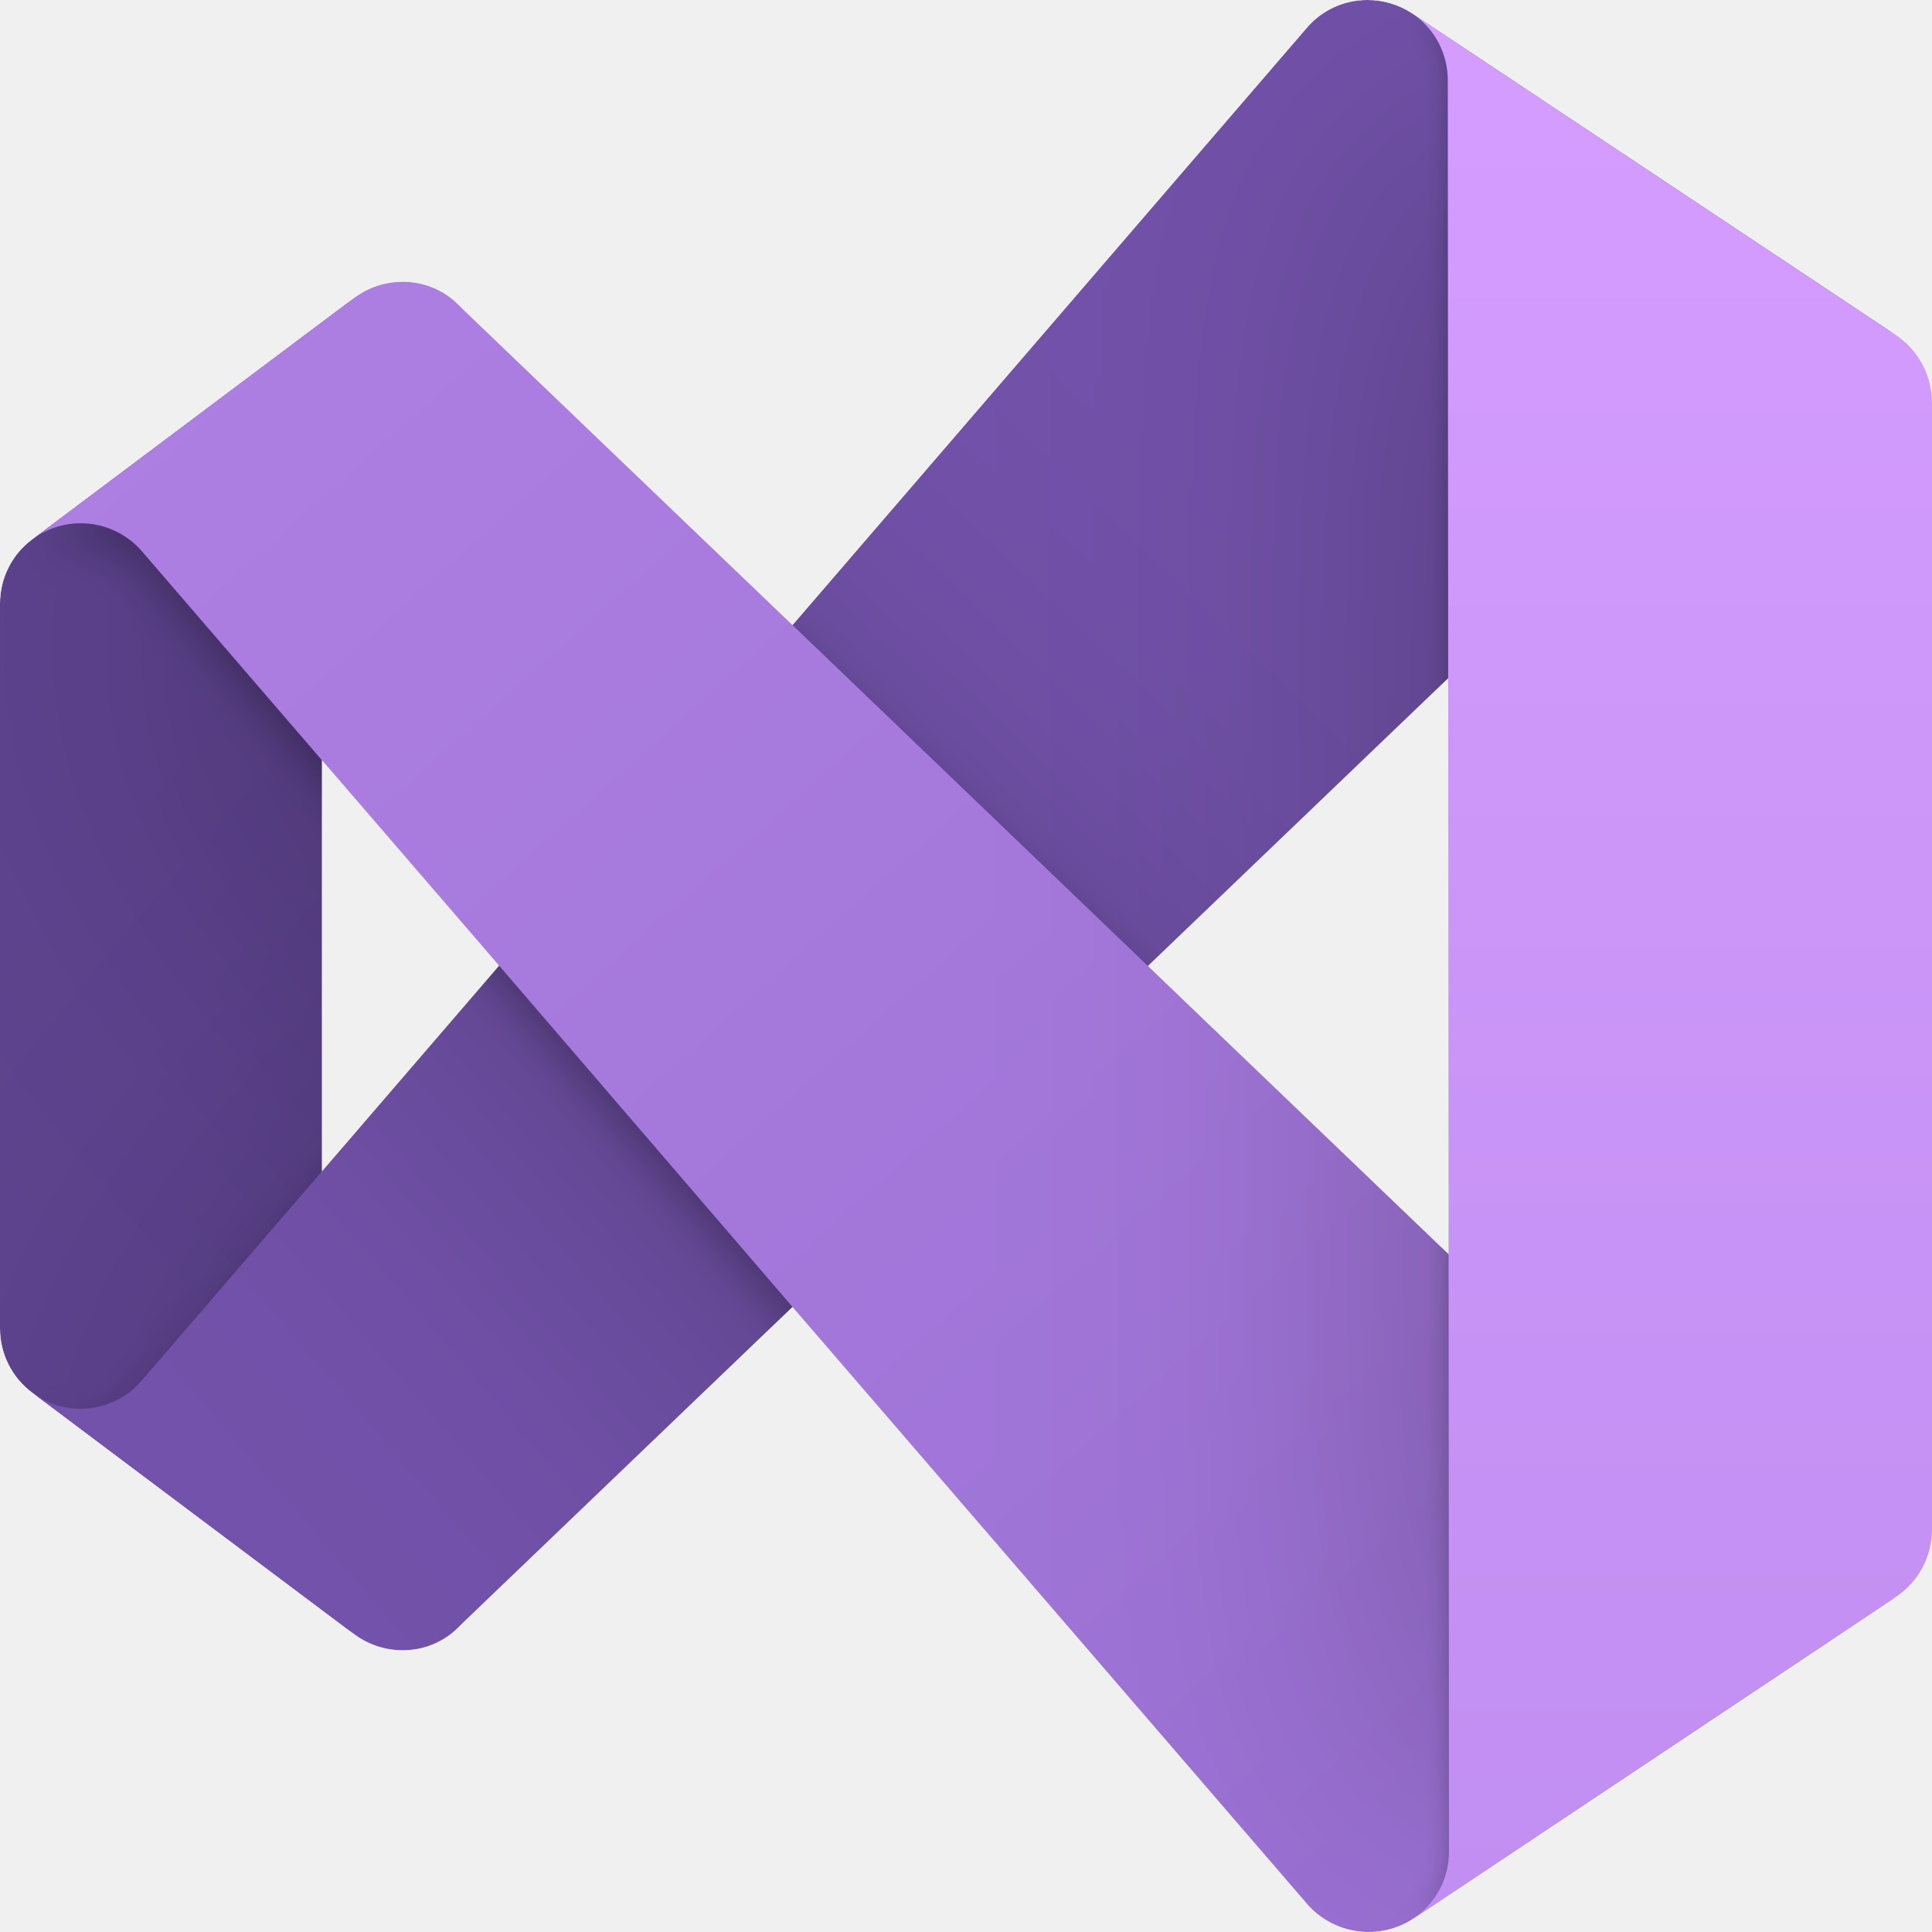
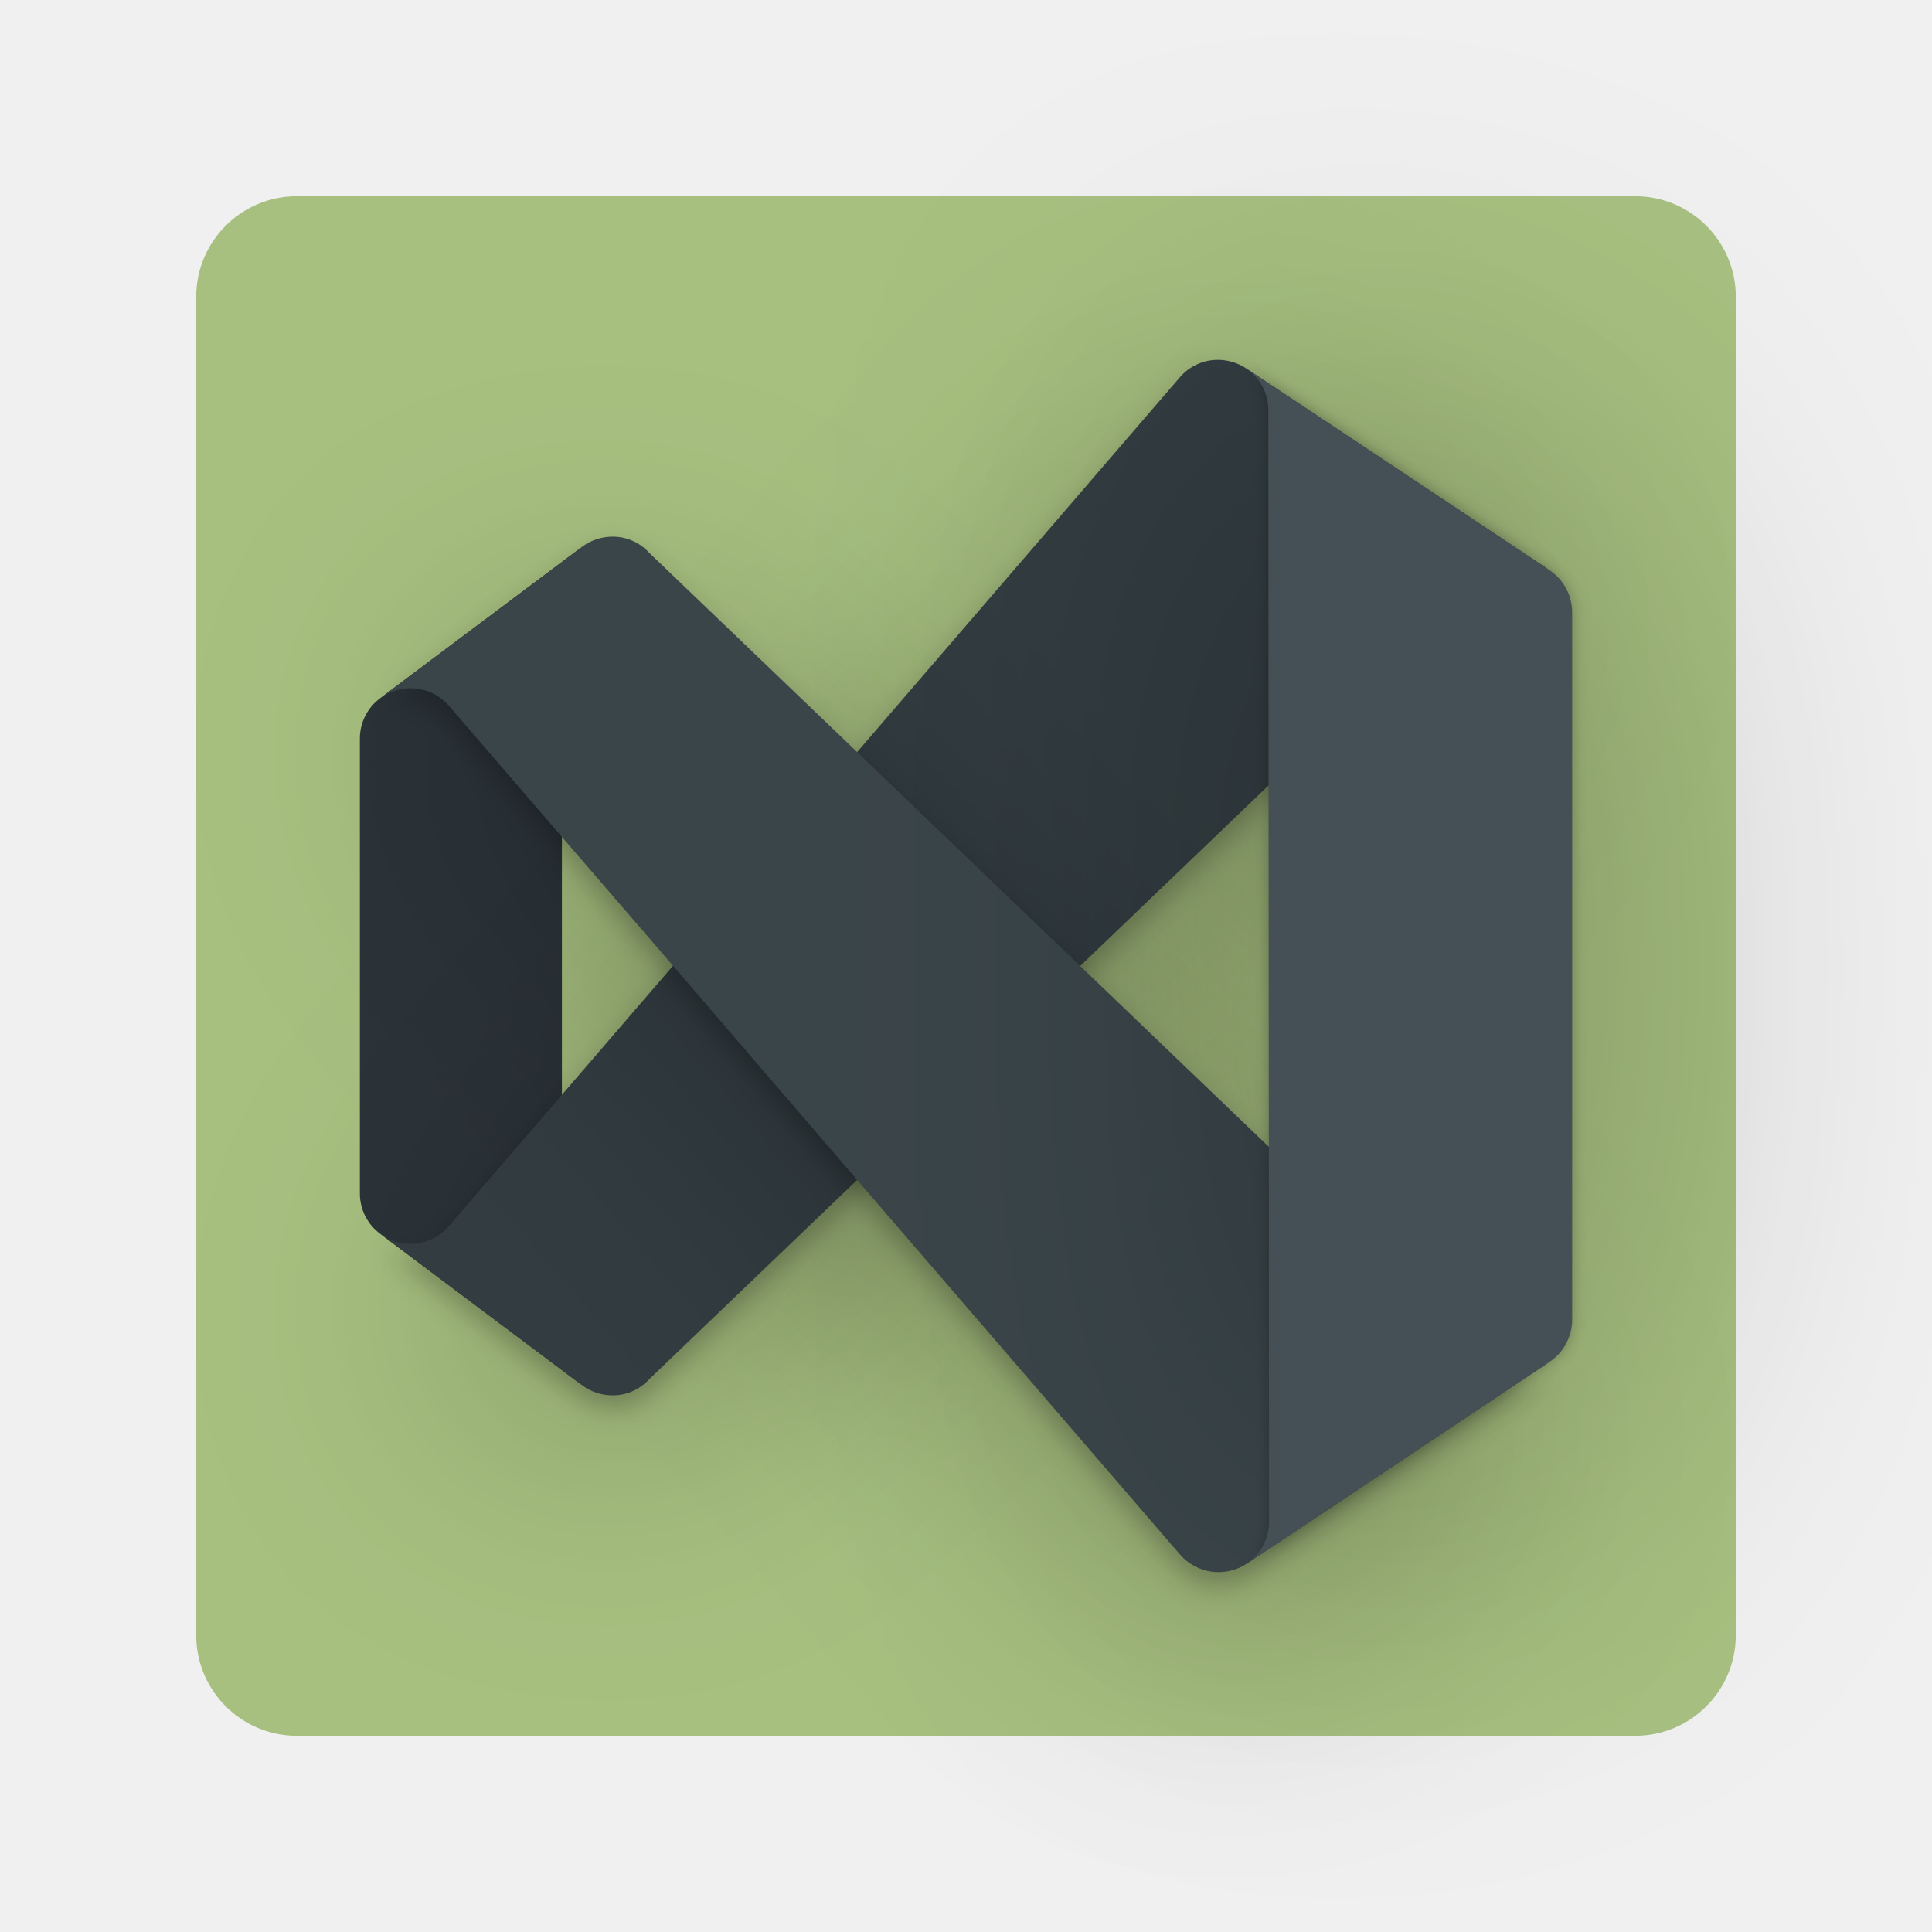
- <svg xmlns="http://www.w3.org/2000/svg" width="128" height="128" viewBox="0 0 128 128" fill="none">
-   <g clip-path="url(#clip0)">
-     <g clip-path="url(#clip1)">
-       <mask id="mask0" style="mask-type:alpha" maskUnits="userSpaceOnUse" x="0" y="0" width="128" height="129">
-         <path d="M23.467 108.268L2.133 92.268C1.469 91.773 0.929 91.129 0.559 90.388C0.188 89.647 -0.003 88.83 4.31054e-05 88.001V40.001C-0.003 39.172 0.188 38.355 0.559 37.614C0.929 36.873 1.469 36.229 2.133 35.734L23.467 19.734C22.802 20.229 22.262 20.872 21.892 21.614C21.521 22.355 21.33 23.172 21.333 24.001V104.001C21.33 104.83 21.521 105.647 21.892 106.388C22.262 107.13 22.802 107.773 23.467 108.268Z" fill="white" />
-         <path d="M125.627 22.213C124.748 21.636 123.718 21.33 122.667 21.333C121.985 21.328 121.309 21.457 120.678 21.713C120.046 21.969 119.472 22.348 118.987 22.827L118.613 23.2L95.947 44.933L76.053 64L52.507 86.587L30.72 107.467L30.347 107.84C29.862 108.319 29.287 108.697 28.656 108.954C28.024 109.21 27.348 109.339 26.667 109.333C25.513 109.331 24.391 108.958 23.467 108.268L2.133 92.268C3.218 93.081 4.571 93.45 5.918 93.301C7.266 93.153 8.506 92.497 9.387 91.467L33.067 63.973L52.507 41.413L86.56 1.867C87.055 1.281 87.671 0.81 88.367 0.488C89.062 0.165 89.82 -0.001 90.587 2.3035e-05C91.638 -0.003 92.668 0.303 93.547 0.88L125.627 22.213Z" fill="white" />
-         <path d="M125.627 105.787L93.627 127.12C92.538 127.832 91.229 128.127 89.941 127.95C88.652 127.774 87.471 127.138 86.614 126.16L52.507 86.587L33.067 63.973L9.387 36.507C8.498 35.487 7.257 34.84 5.912 34.697C4.567 34.554 3.217 34.925 2.133 35.734L23.467 19.734C24.391 19.044 25.513 18.669 26.667 18.667C27.348 18.661 28.024 18.79 28.656 19.047C29.287 19.303 29.862 19.681 30.347 20.16L30.72 20.534L52.507 41.413L76.053 64L95.974 83.094L118.613 104.8L118.987 105.174C119.472 105.652 120.046 106.031 120.678 106.287C121.309 106.543 121.985 106.672 122.667 106.667C123.718 106.67 124.748 106.364 125.627 105.787Z" fill="white" />
-         <path d="M128 26.667V101.334C128.001 102.214 127.785 103.081 127.371 103.857C126.957 104.634 126.358 105.297 125.627 105.787L93.627 127.12C94.358 126.63 94.957 125.967 95.371 125.191C95.785 124.414 96.001 123.547 96 122.667L95.974 83.094L95.947 44.933L95.92 5.334C95.924 4.453 95.709 3.585 95.295 2.807C94.881 2.03 94.28 1.368 93.547 0.88L125.627 22.213C126.356 22.705 126.954 23.369 127.367 24.145C127.781 24.921 127.998 25.787 128 26.667Z" fill="white" />
-       </mask>
-       <g mask="url(#mask0)">
-         <path d="M23.467 108.268L2.133 92.268C1.469 91.773 0.929 91.129 0.559 90.388C0.188 89.647 -0.003 88.829 4.31054e-05 88.001V40.001C-0.003 39.172 0.188 38.355 0.559 37.614C0.929 36.872 1.469 36.229 2.133 35.734L23.467 19.734C22.802 20.229 22.262 20.872 21.892 21.613C21.521 22.355 21.33 23.172 21.333 24.001V104.001C21.33 104.829 21.521 105.647 21.892 106.388C22.262 107.129 22.802 107.773 23.467 108.268Z" fill="#5E438F" />
-         <g filter="url(#filter0_dd)">
-           <path d="M125.627 22.213C124.748 21.636 123.718 21.33 122.667 21.333C121.985 21.328 121.309 21.457 120.678 21.713C120.046 21.969 119.472 22.348 118.987 22.827L118.614 23.2L95.947 44.933L76.053 64L52.507 86.587L30.72 107.467L30.347 107.84C29.862 108.319 29.287 108.697 28.656 108.954C28.024 109.21 27.348 109.339 26.667 109.333C25.513 109.331 24.391 108.957 23.467 108.267L2.134 92.267C3.218 93.08 4.571 93.45 5.918 93.301C7.266 93.153 8.506 92.497 9.387 91.467L21.334 77.6L33.067 63.973L52.507 41.413L86.56 1.867C87.055 1.281 87.671 0.81 88.367 0.488C89.062 0.165 89.82 -0.001 90.587 2.3035e-05C91.638 -0.003 92.668 0.303 93.547 0.88L125.627 22.213Z" fill="url(#paint0_linear)" />
-         </g>
-         <g filter="url(#filter1_dd)">
-           <path d="M125.627 105.787L93.627 127.12C92.538 127.832 91.229 128.127 89.941 127.951C88.652 127.774 87.471 127.139 86.614 126.16L52.507 86.587L33.067 63.974L21.334 50.374L9.387 36.507C8.498 35.487 7.257 34.84 5.912 34.697C4.567 34.554 3.217 34.924 2.134 35.734L23.467 19.734C24.391 19.043 25.513 18.669 26.667 18.667C27.348 18.661 28.024 18.79 28.656 19.047C29.287 19.303 29.862 19.681 30.347 20.16L30.72 20.534L52.507 41.414L76.053 64L95.974 83.094L118.614 104.8L118.987 105.174C119.472 105.653 120.046 106.031 120.678 106.287C121.309 106.544 121.985 106.673 122.667 106.667C123.718 106.67 124.748 106.364 125.627 105.787Z" fill="url(#paint1_linear)" />
-         </g>
-         <g filter="url(#filter2_dd)">
-           <path d="M128 26.667V101.334C128.001 102.214 127.784 103.081 127.37 103.857C126.957 104.634 126.357 105.297 125.626 105.787L93.626 127.12C94.358 126.63 94.957 125.967 95.371 125.191C95.784 124.414 96.001 123.547 96 122.667L95.973 83.094L95.946 44.934L95.92 5.334C95.924 4.453 95.709 3.585 95.295 2.807C94.881 2.03 94.28 1.368 93.546 0.88L125.626 22.214C126.356 22.706 126.953 23.369 127.367 24.145C127.781 24.921 127.998 25.787 128 26.667Z" fill="url(#paint2_linear)" />
-         </g>
-       </g>
-     </g>
-   </g>
-   <defs>
-     <filter id="filter0_dd" x="-26.2" y="-21.25" width="180.16" height="166" filterUnits="userSpaceOnUse" color-interpolation-filters="sRGB">
-       <feFlood flood-opacity="0" result="BackgroundImageFix" />
-       <feColorMatrix in="SourceAlpha" type="matrix" values="0 0 0 0 0 0 0 0 0 0 0 0 0 0 0 0 0 0 127 0" result="hardAlpha" />
-       <feOffset dy="1.346" />
-       <feGaussianBlur stdDeviation="1.346" />
-       <feColorMatrix type="matrix" values="0 0 0 0 0 0 0 0 0 0 0 0 0 0 0 0 0 0 0.24 0" />
-       <feBlend mode="normal" in2="BackgroundImageFix" result="effect1_dropShadow" />
-       <feColorMatrix in="SourceAlpha" type="matrix" values="0 0 0 0 0 0 0 0 0 0 0 0 0 0 0 0 0 0 127 0" result="hardAlpha" />
-       <feOffset dy="7.083" />
-       <feGaussianBlur stdDeviation="14.167" />
-       <feColorMatrix type="matrix" values="0 0 0 0 0 0 0 0 0 0 0 0 0 0 0 0 0 0 0.22 0" />
-       <feBlend mode="normal" in2="effect1_dropShadow" result="effect2_dropShadow" />
-       <feBlend mode="normal" in="SourceGraphic" in2="effect2_dropShadow" result="shape" />
-     </filter>
-     <filter id="filter1_dd" x="-26.2" y="-2.583" width="180.16" height="166" filterUnits="userSpaceOnUse" color-interpolation-filters="sRGB">
-       <feFlood flood-opacity="0" result="BackgroundImageFix" />
-       <feColorMatrix in="SourceAlpha" type="matrix" values="0 0 0 0 0 0 0 0 0 0 0 0 0 0 0 0 0 0 127 0" result="hardAlpha" />
-       <feOffset dy="1.346" />
-       <feGaussianBlur stdDeviation="1.346" />
-       <feColorMatrix type="matrix" values="0 0 0 0 0 0 0 0 0 0 0 0 0 0 0 0 0 0 0.24 0" />
-       <feBlend mode="normal" in2="BackgroundImageFix" result="effect1_dropShadow" />
-       <feColorMatrix in="SourceAlpha" type="matrix" values="0 0 0 0 0 0 0 0 0 0 0 0 0 0 0 0 0 0 127 0" result="hardAlpha" />
-       <feOffset dy="7.083" />
-       <feGaussianBlur stdDeviation="14.167" />
-       <feColorMatrix type="matrix" values="0 0 0 0 0 0 0 0 0 0 0 0 0 0 0 0 0 0 0.22 0" />
-       <feBlend mode="normal" in2="effect1_dropShadow" result="effect2_dropShadow" />
-       <feBlend mode="normal" in="SourceGraphic" in2="effect2_dropShadow" result="shape" />
-     </filter>
-     <filter id="filter2_dd" x="8.546" y="-84.12" width="204.453" height="296.24" filterUnits="userSpaceOnUse" color-interpolation-filters="sRGB">
-       <feFlood flood-opacity="0" result="BackgroundImageFix" />
-       <feColorMatrix in="SourceAlpha" type="matrix" values="0 0 0 0 0 0 0 0 0 0 0 0 0 0 0 0 0 0 127 0" result="hardAlpha" />
-       <feOffset />
-       <feGaussianBlur stdDeviation="0.708" />
-       <feColorMatrix type="matrix" values="0 0 0 0 0 0 0 0 0 0 0 0 0 0 0 0 0 0 0.24 0" />
-       <feBlend mode="normal" in2="BackgroundImageFix" result="effect1_dropShadow" />
-       <feColorMatrix in="SourceAlpha" type="matrix" values="0 0 0 0 0 0 0 0 0 0 0 0 0 0 0 0 0 0 127 0" result="hardAlpha" />
-       <feOffset />
-       <feGaussianBlur stdDeviation="42.5" />
-       <feColorMatrix type="matrix" values="0 0 0 0 0 0 0 0 0 0 0 0 0 0 0 0 0 0 0.3 0" />
-       <feBlend mode="normal" in2="effect1_dropShadow" result="effect2_dropShadow" />
-       <feBlend mode="normal" in="SourceGraphic" in2="effect2_dropShadow" result="shape" />
-     </filter>
-     <linearGradient id="paint0_linear" x1="104" y1="6.51115e-06" x2="8.955" y2="95.662" gradientUnits="userSpaceOnUse">
-       <stop stop-color="#7252AA" />
-       <stop offset="1" stop-color="#7252AA" />
-     </linearGradient>
-     <linearGradient id="paint1_linear" x1="12" y1="23.334" x2="101.333" y2="123.333" gradientUnits="userSpaceOnUse">
-       <stop stop-color="#AE7FE2" />
-       <stop offset="1" stop-color="#9A70D4" />
-     </linearGradient>
-     <linearGradient id="paint2_linear" x1="110.394" y1="-1.694" x2="110.394" y2="127.013" gradientUnits="userSpaceOnUse">
-       <stop stop-color="#D59DFF" />
-       <stop offset="1" stop-color="#C18EF1" />
-     </linearGradient>
+ <svg xmlns="http://www.w3.org/2000/svg" width="192" height="192" version="1.1" viewBox="0 0 192 192" id="svg14">
+   <defs id="defs18">
    <clipPath id="clip0">
-       <rect width="128" height="128" fill="white" />
+       <rect style="fill:#ffffff" y="0" x="0" width="128" height="128" id="rect121" />
    </clipPath>
    <clipPath id="clip1">
-       <rect width="128" height="128" fill="white" />
+       <rect style="fill:#ffffff" y="0" x="0" width="128" height="128" id="rect124" />
    </clipPath>
+     <mask id="mask0" maskUnits="userSpaceOnUse" x="0" y="0" width="128" height="129">
+       <path style="fill:#ffffff" d="M 23.467,108.268 2.133,92.268 C 1.469,91.773 0.929,91.129 0.559,90.388 0.188,89.647 -0.003,88.83 4.31054e-5,88.001 v -48 C -0.003,39.172 0.188,38.355 0.559,37.614 0.929,36.873 1.469,36.229 2.133,35.734 l 21.333,-16 c -0.665,0.494 -1.204,1.138 -1.575,1.879 -0.371,0.741 -0.562,1.559 -0.558,2.387 v 80 c -0.003,0.829 0.188,1.646 0.558,2.387 0.37,0.742 0.91,1.385 1.575,1.88 z" id="path2" />
+       <path style="fill:#ffffff" d="m 125.627,22.213 c -0.879,-0.577 -1.909,-0.883 -2.96,-0.88 -0.682,-0.006 -1.358,0.123 -1.989,0.38 -0.632,0.256 -1.206,0.635 -1.691,1.114 L 118.613,23.2 95.947,44.933 76.053,64 52.507,86.587 30.72,107.467 30.347,107.84 c -0.485,0.479 -1.06,0.857 -1.691,1.114 -0.631,0.256 -1.307,0.385 -1.989,0.379 -1.154,-0.002 -2.276,-0.375 -3.2,-1.065 L 2.133,92.268 C 3.218,93.081 4.571,93.45 5.918,93.301 7.266,93.153 8.506,92.497 9.387,91.467 l 23.68,-27.493 19.44,-22.56 L 86.56,1.867 C 87.055,1.281 87.671,0.81 88.367,0.488 89.062,0.165 89.82,-0.001 90.587,2.3035e-5 91.638,-0.003 92.668,0.303 93.547,0.88 Z" id="path4" />
+       <path style="fill:#ffffff" d="M 125.627,105.787 93.627,127.12 c -1.089,0.712 -2.397,1.007 -3.686,0.83 -1.289,-0.176 -2.47,-0.812 -3.327,-1.79 L 52.507,86.587 33.067,63.973 9.387,36.507 C 8.498,35.487 7.257,34.84 5.912,34.697 4.567,34.554 3.217,34.925 2.133,35.734 l 21.333,-16 c 0.924,-0.69 2.046,-1.065 3.2,-1.068 0.681,-0.006 1.357,0.123 1.989,0.38 0.631,0.256 1.206,0.635 1.691,1.114 L 30.72,20.534 52.507,41.413 76.053,64 l 19.92,19.093 22.64,21.706 0.374,0.374 c 0.485,0.478 1.059,0.857 1.691,1.113 0.631,0.256 1.307,0.385 1.989,0.38 1.051,0.003 2.081,-0.303 2.96,-0.88 z" id="path6" />
+       <path style="fill:#ffffff" d="m 128,26.667 v 74.667 c 0.001,0.88 -0.215,1.747 -0.629,2.523 -0.414,0.777 -1.013,1.44 -1.744,1.93 L 93.627,127.12 c 0.731,-0.49 1.33,-1.153 1.744,-1.929 0.414,-0.777 0.63,-1.644 0.629,-2.524 L 95.974,83.094 95.947,44.933 95.92,5.334 C 95.924,4.453 95.709,3.585 95.295,2.807 94.881,2.03 94.28,1.368 93.547,0.88 L 125.627,22.213 c 0.729,0.492 1.327,1.155 1.74,1.931 0.414,0.776 0.631,1.642 0.633,2.522 z" id="path8" />
+     </mask>
+     <filter style="color-interpolation-filters:sRGB" id="filter0_dd" x="-26.2" y="-21.25" width="180.16" height="166" filterUnits="userSpaceOnUse">
+       <feFlood flood-opacity="0" result="BackgroundImageFix" id="feFlood31" />
+       <feColorMatrix in="SourceAlpha" type="matrix" values="0 0 0 0 0 0 0 0 0 0 0 0 0 0 0 0 0 0 127 0" result="hardAlpha" id="feColorMatrix33" />
+       <feOffset dy="1.346" id="feOffset35" />
+       <feGaussianBlur stdDeviation="1.346" id="feGaussianBlur37" />
+       <feColorMatrix type="matrix" values="0 0 0 0 0 0 0 0 0 0 0 0 0 0 0 0 0 0 0.24 0" id="feColorMatrix39" />
+       <feBlend mode="normal" in2="BackgroundImageFix" result="effect1_dropShadow" id="feBlend41" />
+       <feColorMatrix in="SourceAlpha" type="matrix" values="0 0 0 0 0 0 0 0 0 0 0 0 0 0 0 0 0 0 127 0" result="hardAlpha" id="feColorMatrix43" />
+       <feOffset dy="7.083" id="feOffset45" />
+       <feGaussianBlur stdDeviation="14.167" id="feGaussianBlur47" />
+       <feColorMatrix type="matrix" values="0 0 0 0 0 0 0 0 0 0 0 0 0 0 0 0 0 0 0.22 0" id="feColorMatrix49" />
+       <feBlend mode="normal" in2="effect1_dropShadow" result="effect2_dropShadow" id="feBlend51" />
+       <feBlend mode="normal" in="SourceGraphic" in2="effect2_dropShadow" result="shape" id="feBlend53" />
+     </filter>
+     <linearGradient id="paint0_linear" x1="104" y1="6.5111499e-06" x2="8.955" y2="95.662" gradientUnits="userSpaceOnUse">
+       <stop stop-color="#7252AA" id="stop106" />
+       <stop offset="1" stop-color="#7252AA" id="stop108" />
+     </linearGradient>
+     <filter style="color-interpolation-filters:sRGB" id="filter1_dd" x="-26.2" y="-2.583" width="180.16" height="166" filterUnits="userSpaceOnUse">
+       <feFlood flood-opacity="0" result="BackgroundImageFix" id="feFlood56" />
+       <feColorMatrix in="SourceAlpha" type="matrix" values="0 0 0 0 0 0 0 0 0 0 0 0 0 0 0 0 0 0 127 0" result="hardAlpha" id="feColorMatrix58" />
+       <feOffset dy="1.346" id="feOffset60" />
+       <feGaussianBlur stdDeviation="1.346" id="feGaussianBlur62" />
+       <feColorMatrix type="matrix" values="0 0 0 0 0 0 0 0 0 0 0 0 0 0 0 0 0 0 0.24 0" id="feColorMatrix64" />
+       <feBlend mode="normal" in2="BackgroundImageFix" result="effect1_dropShadow" id="feBlend66" />
+       <feColorMatrix in="SourceAlpha" type="matrix" values="0 0 0 0 0 0 0 0 0 0 0 0 0 0 0 0 0 0 127 0" result="hardAlpha" id="feColorMatrix68" />
+       <feOffset dy="7.083" id="feOffset70" />
+       <feGaussianBlur stdDeviation="14.167" id="feGaussianBlur72" />
+       <feColorMatrix type="matrix" values="0 0 0 0 0 0 0 0 0 0 0 0 0 0 0 0 0 0 0.22 0" id="feColorMatrix74" />
+       <feBlend mode="normal" in2="effect1_dropShadow" result="effect2_dropShadow" id="feBlend76" />
+       <feBlend mode="normal" in="SourceGraphic" in2="effect2_dropShadow" result="shape" id="feBlend78" />
+     </filter>
+     <linearGradient id="paint1_linear" x1="12" y1="23.334" x2="101.333" y2="123.333" gradientUnits="userSpaceOnUse">
+       <stop stop-color="#AE7FE2" id="stop111" />
+       <stop offset="1" stop-color="#9A70D4" id="stop113" />
+     </linearGradient>
+     <filter style="color-interpolation-filters:sRGB" id="filter2_dd" x="8.546" y="-84.12" width="204.453" height="296.24" filterUnits="userSpaceOnUse">
+       <feFlood flood-opacity="0" result="BackgroundImageFix" id="feFlood81" />
+       <feColorMatrix in="SourceAlpha" type="matrix" values="0 0 0 0 0 0 0 0 0 0 0 0 0 0 0 0 0 0 127 0" result="hardAlpha" id="feColorMatrix83" />
+       <feOffset id="feOffset85" />
+       <feGaussianBlur stdDeviation="0.708" id="feGaussianBlur87" />
+       <feColorMatrix type="matrix" values="0 0 0 0 0 0 0 0 0 0 0 0 0 0 0 0 0 0 0.24 0" id="feColorMatrix89" />
+       <feBlend mode="normal" in2="BackgroundImageFix" result="effect1_dropShadow" id="feBlend91" />
+       <feColorMatrix in="SourceAlpha" type="matrix" values="0 0 0 0 0 0 0 0 0 0 0 0 0 0 0 0 0 0 127 0" result="hardAlpha" id="feColorMatrix93" />
+       <feOffset id="feOffset95" />
+       <feGaussianBlur stdDeviation="42.5" id="feGaussianBlur97" />
+       <feColorMatrix type="matrix" values="0 0 0 0 0 0 0 0 0 0 0 0 0 0 0 0 0 0 0.3 0" id="feColorMatrix99" />
+       <feBlend mode="normal" in2="effect1_dropShadow" result="effect2_dropShadow" id="feBlend101" />
+       <feBlend mode="normal" in="SourceGraphic" in2="effect2_dropShadow" result="shape" id="feBlend103" />
+     </filter>
+     <linearGradient id="paint2_linear" x1="110.394" y1="-1.694" x2="110.394" y2="127.013" gradientUnits="userSpaceOnUse">
+       <stop stop-color="#D59DFF" id="stop116" />
+       <stop offset="1" stop-color="#C18EF1" id="stop118" />
+     </linearGradient>
+     <mask id="mask1013" maskUnits="userSpaceOnUse" x="0" y="0" width="128" height="129">
+       <path style="fill:#ffffff" d="M 23.467,108.268 2.133,92.268 C 1.469,91.773 0.929,91.129 0.559,90.388 0.188,89.647 -0.003,88.83 4.31054e-5,88.001 v -48 C -0.003,39.172 0.188,38.355 0.559,37.614 0.929,36.873 1.469,36.229 2.133,35.734 l 21.333,-16 c -0.665,0.494 -1.204,1.138 -1.575,1.879 -0.371,0.741 -0.562,1.559 -0.558,2.387 v 80 c -0.003,0.829 0.188,1.646 0.558,2.387 0.37,0.742 0.91,1.385 1.575,1.88 z" id="path1005" />
+       <path style="fill:#ffffff" d="m 125.627,22.213 c -0.879,-0.577 -1.909,-0.883 -2.96,-0.88 -0.682,-0.006 -1.358,0.123 -1.989,0.38 -0.632,0.256 -1.206,0.635 -1.691,1.114 L 118.613,23.2 95.947,44.933 76.053,64 52.507,86.587 30.72,107.467 30.347,107.84 c -0.485,0.479 -1.06,0.857 -1.691,1.114 -0.631,0.256 -1.307,0.385 -1.989,0.379 -1.154,-0.002 -2.276,-0.375 -3.2,-1.065 L 2.133,92.268 C 3.218,93.081 4.571,93.45 5.918,93.301 7.266,93.153 8.506,92.497 9.387,91.467 l 23.68,-27.493 19.44,-22.56 L 86.56,1.867 C 87.055,1.281 87.671,0.81 88.367,0.488 89.062,0.165 89.82,-0.001 90.587,2.3035e-5 91.638,-0.003 92.668,0.303 93.547,0.88 Z" id="path1007" />
+       <path style="fill:#ffffff" d="M 125.627,105.787 93.627,127.12 c -1.089,0.712 -2.397,1.007 -3.686,0.83 -1.289,-0.176 -2.47,-0.812 -3.327,-1.79 L 52.507,86.587 33.067,63.973 9.387,36.507 C 8.498,35.487 7.257,34.84 5.912,34.697 4.567,34.554 3.217,34.925 2.133,35.734 l 21.333,-16 c 0.924,-0.69 2.046,-1.065 3.2,-1.068 0.681,-0.006 1.357,0.123 1.989,0.38 0.631,0.256 1.206,0.635 1.691,1.114 L 30.72,20.534 52.507,41.413 76.053,64 l 19.92,19.093 22.64,21.706 0.374,0.374 c 0.485,0.478 1.059,0.857 1.691,1.113 0.631,0.256 1.307,0.385 1.989,0.38 1.051,0.003 2.081,-0.303 2.96,-0.88 z" id="path1009" />
+       <path style="fill:#ffffff" d="m 128,26.667 v 74.667 c 0.001,0.88 -0.215,1.747 -0.629,2.523 -0.414,0.777 -1.013,1.44 -1.744,1.93 L 93.627,127.12 c 0.731,-0.49 1.33,-1.153 1.744,-1.929 0.414,-0.777 0.63,-1.644 0.629,-2.524 L 95.974,83.094 95.947,44.933 95.92,5.334 C 95.924,4.453 95.709,3.585 95.295,2.807 94.881,2.03 94.28,1.368 93.547,0.88 L 125.627,22.213 c 0.729,0.492 1.327,1.155 1.74,1.931 0.414,0.776 0.631,1.642 0.633,2.522 z" id="path1011" />
+     </mask>
  </defs>
+   <rect style="opacity:1;fill:#a7c080;stroke:none;fill-opacity:1" id="rect2" rx="10" height="153" width="153" y="19.5" x="19.5" />
+   <path id="path11" d="m 57.85,137.665 -20.079,-15.06 c -0.626,-0.465 -1.133,-1.071 -1.482,-1.769 -0.349,-0.698 -0.529,-1.467 -0.526,-2.247 V 73.412 c -0.003,-0.78 0.177,-1.55 0.526,-2.247 0.349,-0.698 0.856,-1.303 1.482,-1.769 L 57.85,54.337 c -0.626,0.465 -1.133,1.071 -1.482,1.769 -0.349,0.698 -0.529,1.467 -0.526,2.247 v 75.297 c -0.003,0.779 0.177,1.549 0.526,2.247 0.349,0.697 0.856,1.304 1.482,1.769 z" style="fill:#2b3339;stroke-width:0.941;stroke:none;fill-opacity:1" />
+   <g id="g15" style="filter:url(#filter0_dd);fill:#323c41;fill-opacity:1;stroke:none" transform="matrix(0.9412076,0,0,0.9412076,35.76271,35.76271)">
+     <path id="path13" d="m 125.627,22.213 c -0.879,-0.577 -1.909,-0.883 -2.96,-0.88 -0.682,-0.006 -1.358,0.123 -1.989,0.38 -0.632,0.256 -1.206,0.635 -1.691,1.114 L 118.614,23.2 95.947,44.933 76.053,64 52.507,86.587 30.72,107.467 30.347,107.84 c -0.485,0.479 -1.06,0.857 -1.691,1.114 -0.631,0.256 -1.307,0.385 -1.989,0.379 -1.154,-0.002 -2.276,-0.376 -3.2,-1.066 L 2.134,92.267 C 3.218,93.08 4.571,93.45 5.918,93.301 7.266,93.153 8.506,92.497 9.387,91.467 L 21.334,77.6 33.067,63.973 52.507,41.413 86.56,1.867 C 87.055,1.281 87.671,0.81 88.367,0.488 89.062,0.165 89.82,-0.001 90.587,2.3035e-5 91.638,-0.003 92.668,0.303 93.547,0.88 Z" style="fill:#323c41;fill-opacity:1;stroke:none" />
+   </g>
+   <g id="g19" style="filter:url(#filter1_dd);fill:#3a454a;fill-opacity:1;stroke:none" transform="matrix(0.9412076,0,0,0.9412076,35.76271,35.76271)">
+     <path id="path17" d="M 125.627,105.787 93.627,127.12 c -1.089,0.712 -2.397,1.007 -3.686,0.831 -1.288,-0.177 -2.47,-0.812 -3.327,-1.791 L 52.507,86.587 33.067,63.974 21.334,50.374 9.387,36.507 C 8.498,35.487 7.257,34.84 5.912,34.697 4.567,34.554 3.217,34.924 2.134,35.734 l 21.333,-16 c 0.924,-0.69 2.046,-1.064 3.2,-1.067 0.681,-0.006 1.357,0.123 1.989,0.38 0.631,0.256 1.206,0.635 1.691,1.114 l 0.373,0.373 21.787,20.88 23.547,22.587 19.92,19.093 22.64,21.706 0.373,0.374 c 0.485,0.479 1.059,0.857 1.691,1.113 0.631,0.257 1.307,0.386 1.989,0.38 1.051,0.003 2.081,-0.303 2.96,-0.88 z" style="fill:#3a454a;fill-opacity:1;stroke:none" />
+   </g>
+   <g id="g23" style="filter:url(#filter2_dd);fill:#445055;fill-opacity:1;stroke:none" transform="matrix(0.9412076,0,0,0.9412076,35.76271,35.76271)">
+     <path id="path21" d="m 128,26.667 v 74.667 c 0.001,0.88 -0.216,1.747 -0.63,2.523 -0.413,0.777 -1.013,1.44 -1.744,1.93 L 93.626,127.12 c 0.731,-0.49 1.33,-1.153 1.744,-1.929 0.414,-0.777 0.63,-1.644 0.629,-2.524 L 95.973,83.094 95.946,44.934 95.92,5.334 C 95.924,4.453 95.709,3.585 95.295,2.807 94.881,2.03 94.28,1.368 93.546,0.88 L 125.626,22.214 c 0.73,0.492 1.327,1.155 1.741,1.931 0.414,0.776 0.631,1.642 0.633,2.522 z" style="fill:#445055;fill-opacity:1;stroke:none" />
+   </g>
</svg>
